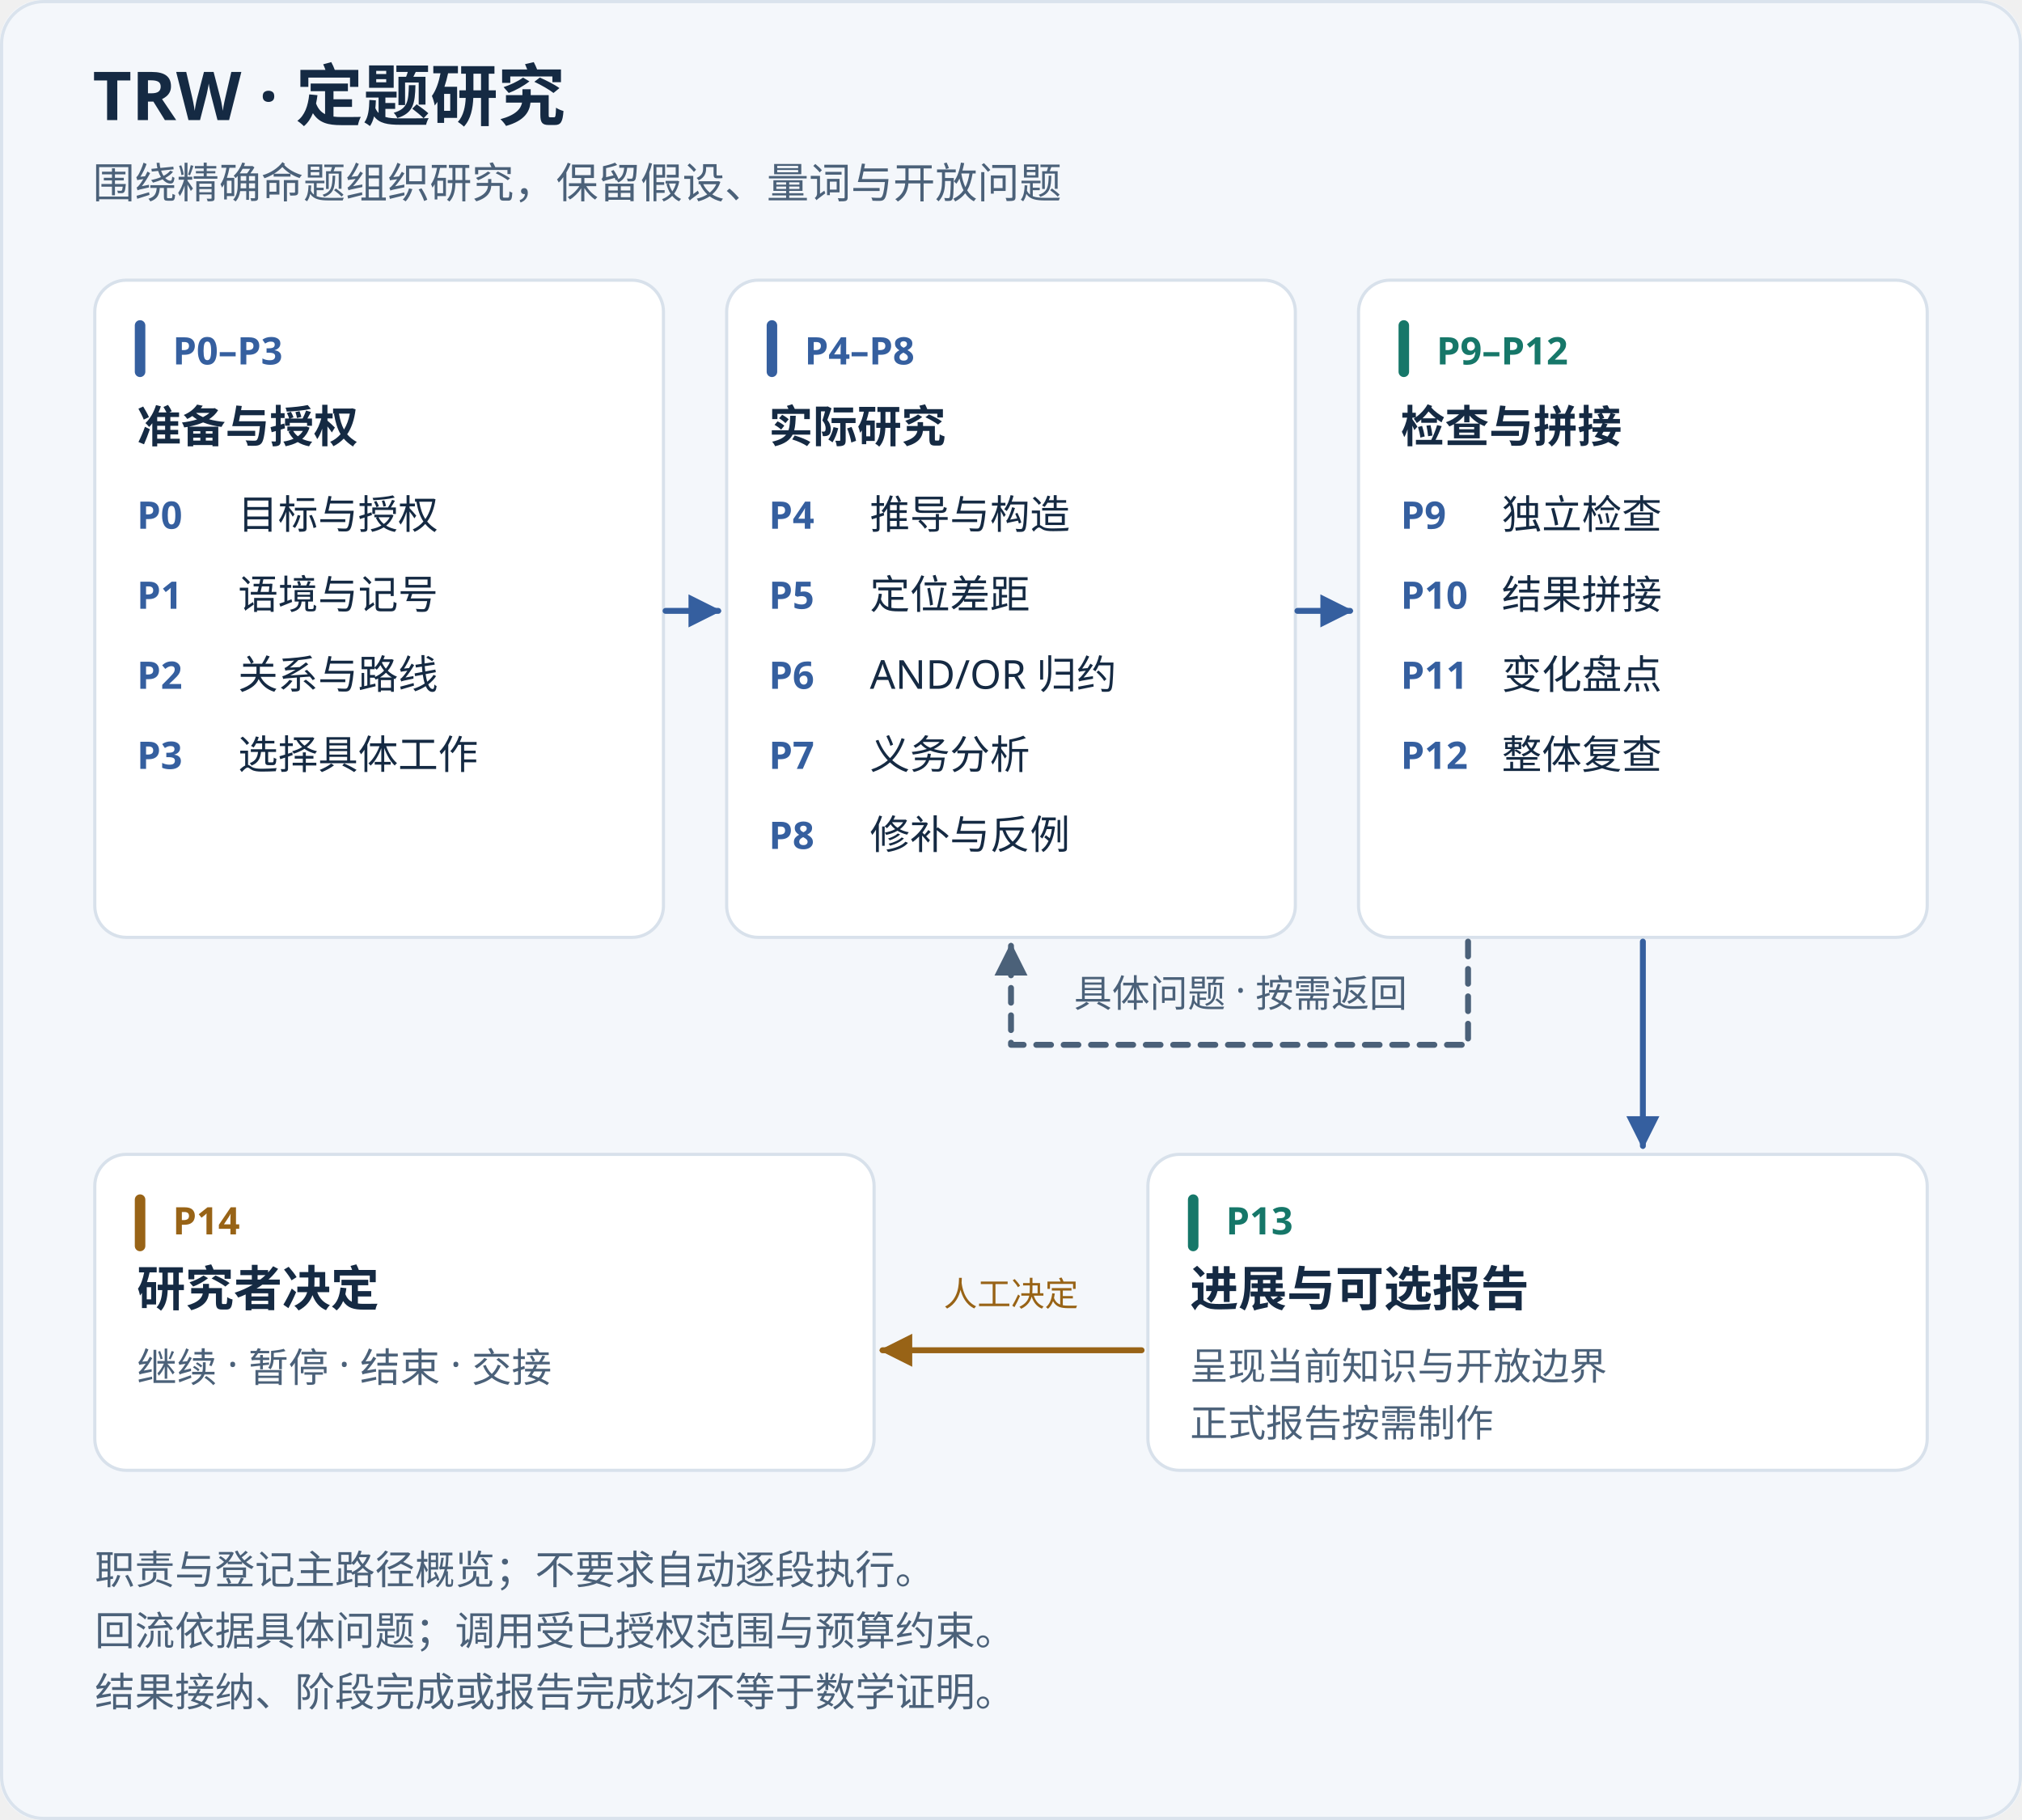
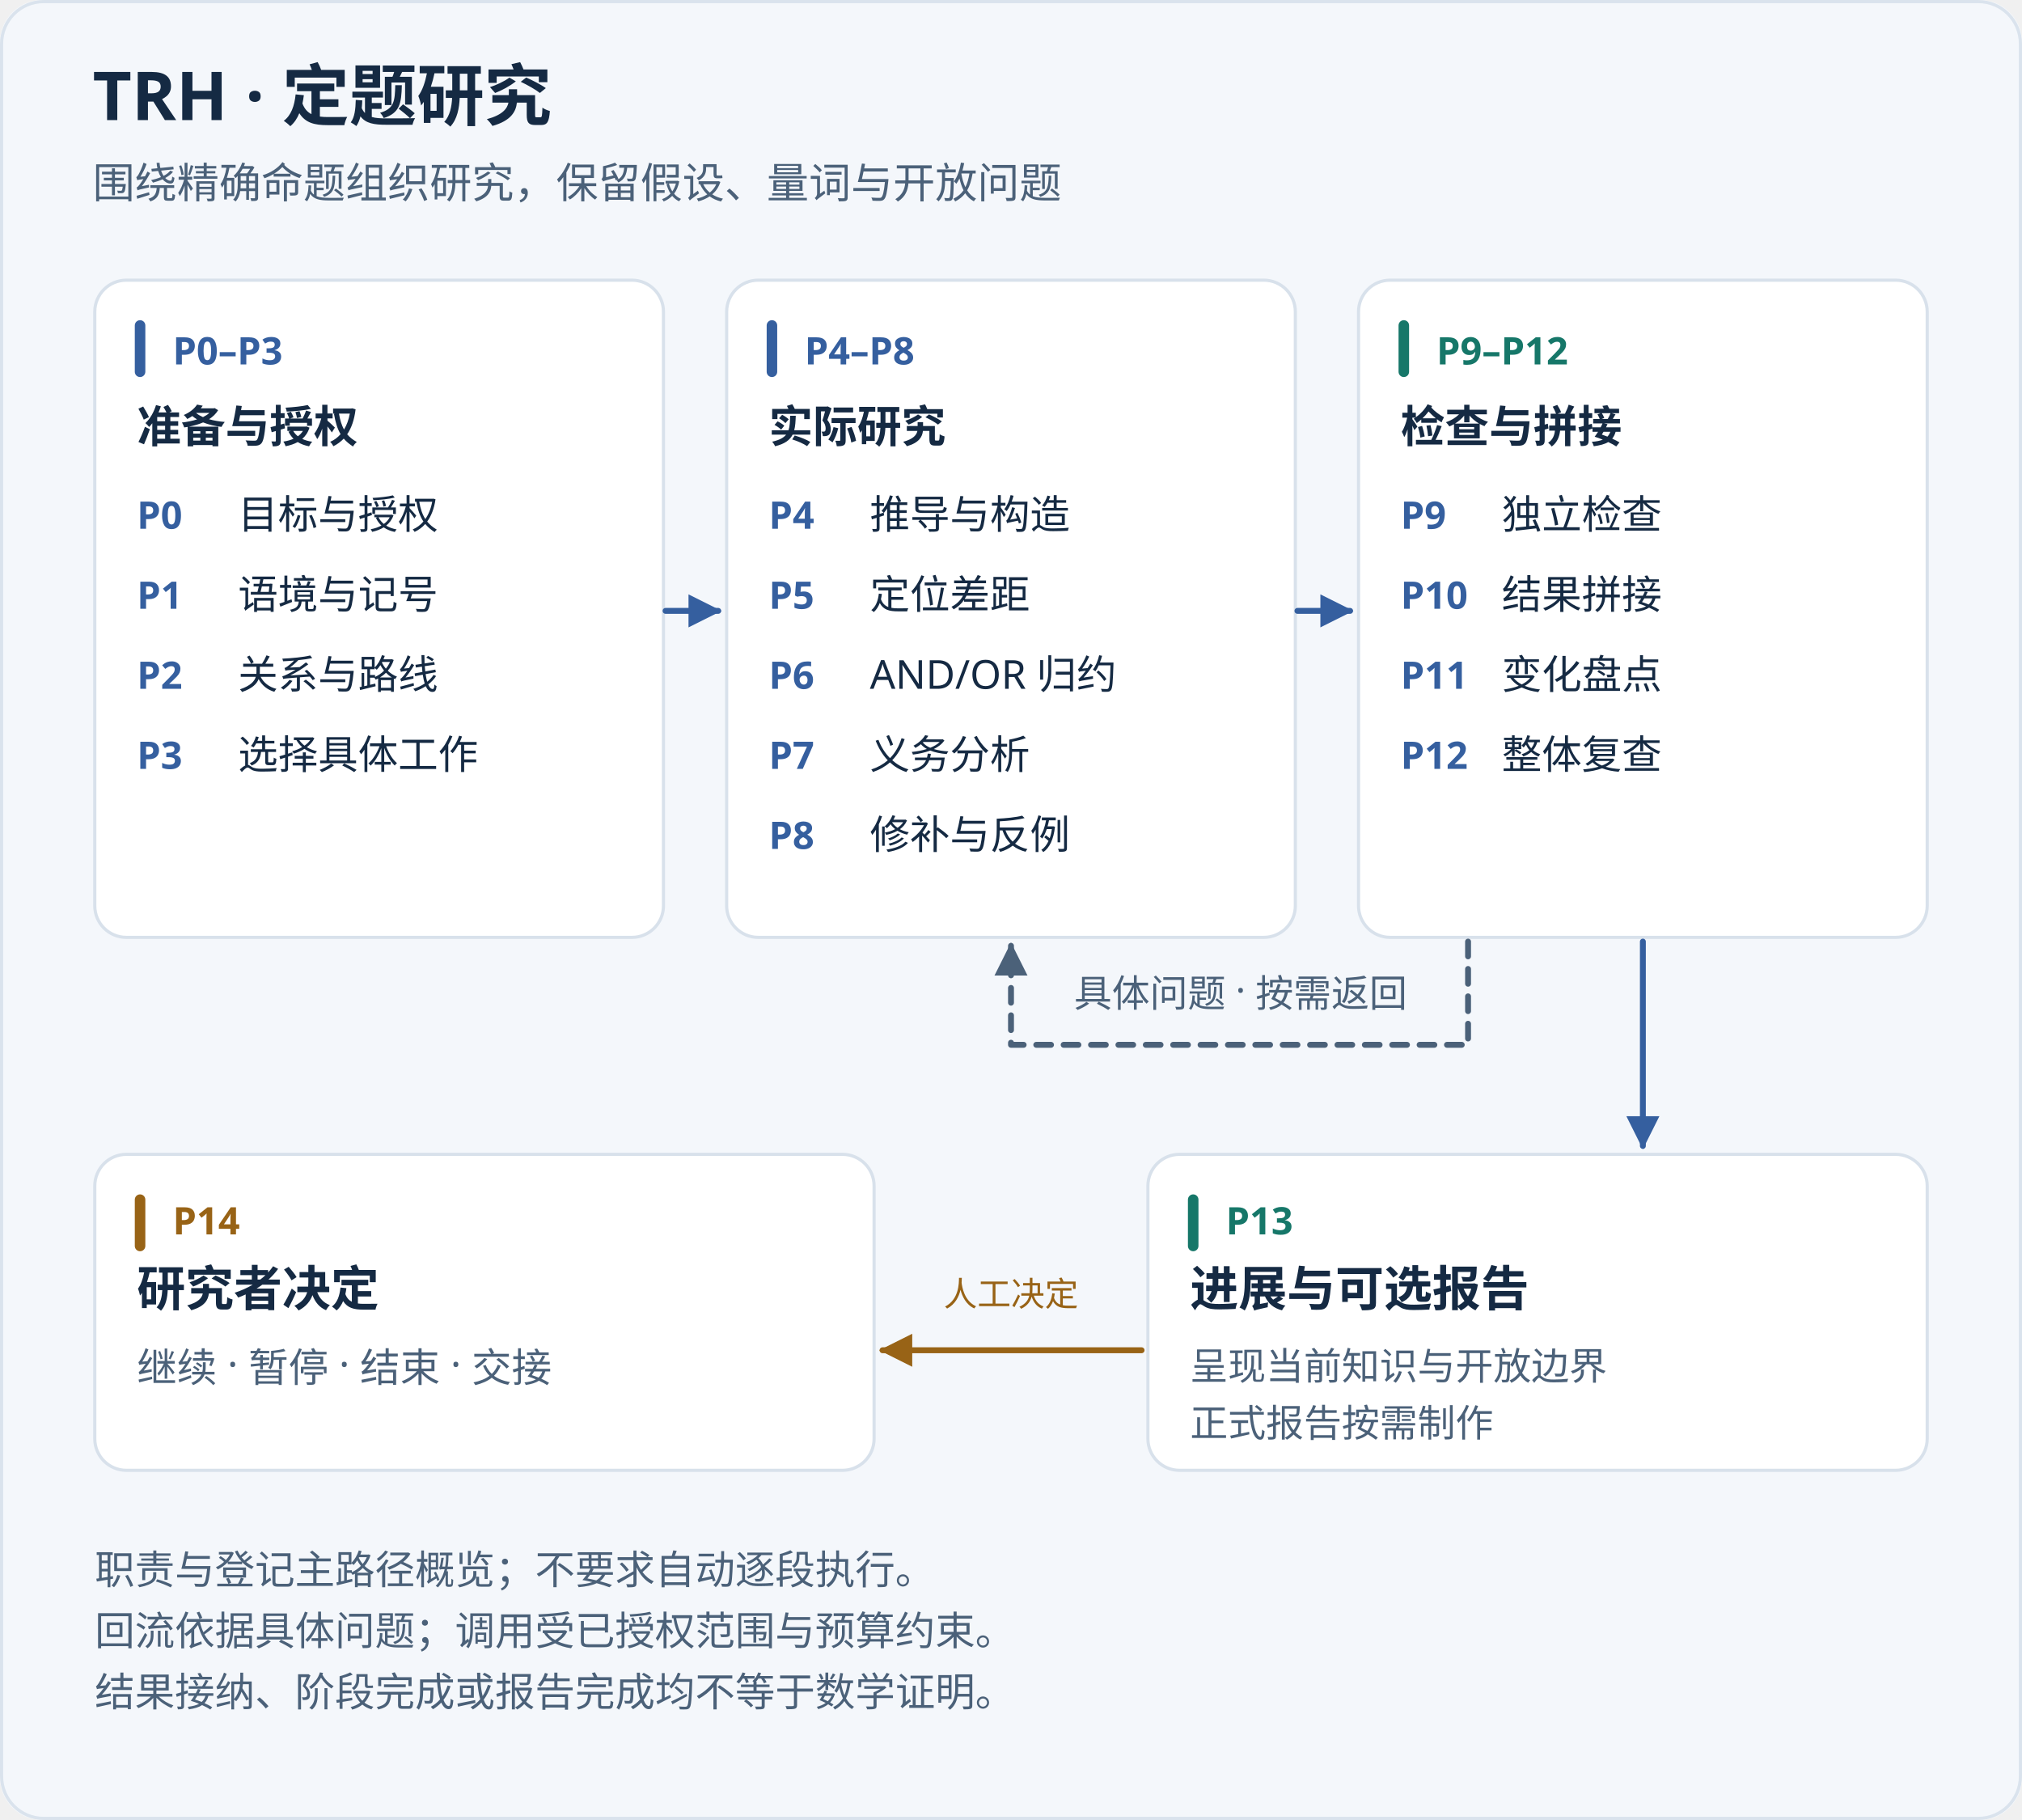
<svg xmlns="http://www.w3.org/2000/svg" width="960" height="864" viewBox="0 0 960 864" role="img" aria-labelledby="figure-title" lang="zh-CN">
  <defs>
    <marker id="arrow-main" viewBox="0 0 10 10" refX="8.2" refY="5" markerWidth="7" markerHeight="7" orient="auto-start-reverse">
      <path d="M 1 1 L 9 5 L 1 9 Z" fill="#355f9f" />
    </marker>
    <marker id="arrow-return" viewBox="0 0 10 10" refX="8.2" refY="5" markerWidth="7" markerHeight="7" orient="auto-start-reverse">
      <path d="M 1 1 L 9 5 L 1 9 Z" fill="#4b6179" />
    </marker>
    <marker id="arrow-human" viewBox="0 0 10 10" refX="8.2" refY="5" markerWidth="7" markerHeight="7" orient="auto-start-reverse">
      <path d="M 1 1 L 9 5 L 1 9 Z" fill="#986316" />
    </marker>
  </defs>
  <rect x="0" y="0" width="960" height="864" rx="20" fill="#f4f7fb" />
  <rect x="0.75" y="0.75" width="958.5" height="862.5" rx="20" fill="none" stroke="#dae3ed" stroke-width="1.5" />
-   <text x="44" y="57" font-family="Noto Sans, Noto Sans CJK SC, DejaVu Sans, sans-serif" font-size="32" font-weight="700" fill="#152a43" text-anchor="start">TRW · 定题研究</text>
+   <text x="44" y="57" font-family="Noto Sans, Noto Sans CJK SC, DejaVu Sans, sans-serif" font-size="32" font-weight="700" fill="#152a43" text-anchor="start">TRH · 定题研究</text>
  <text x="44" y="94" font-family="Noto Sans, Noto Sans CJK SC, DejaVu Sans, sans-serif" font-size="20" font-weight="400" fill="#4b6179" text-anchor="start">围绕精确命题组织研究，保留假设、量词与开放问题</text>
  <rect x="45" y="133" width="270" height="312" rx="15" fill="#ffffff" stroke="#d8e1eb" stroke-width="1.5" />
  <rect x="64" y="152" width="5" height="27" rx="2.5" fill="#355f9f" />
  <text x="82" y="173" font-family="Noto Sans, Noto Sans CJK SC, DejaVu Sans, sans-serif" font-size="18" font-weight="700" fill="#355f9f" text-anchor="start">P0–P3</text>
  <text x="65" y="210" font-family="Noto Sans, Noto Sans CJK SC, DejaVu Sans, sans-serif" font-size="21" font-weight="700" fill="#152a43" text-anchor="start">准备与授权</text>
  <text x="65" y="251" font-family="Noto Sans, Noto Sans CJK SC, DejaVu Sans, sans-serif" font-size="18" font-weight="700" fill="#355f9f" text-anchor="start">P0</text>
  <text x="113" y="251" font-family="Noto Sans, Noto Sans CJK SC, DejaVu Sans, sans-serif" font-size="19" font-weight="400" fill="#152a43" text-anchor="start">目标与授权</text>
  <text x="65" y="289" font-family="Noto Sans, Noto Sans CJK SC, DejaVu Sans, sans-serif" font-size="18" font-weight="700" fill="#355f9f" text-anchor="start">P1</text>
  <text x="113" y="289" font-family="Noto Sans, Noto Sans CJK SC, DejaVu Sans, sans-serif" font-size="19" font-weight="400" fill="#152a43" text-anchor="start">语境与记号</text>
  <text x="65" y="327" font-family="Noto Sans, Noto Sans CJK SC, DejaVu Sans, sans-serif" font-size="18" font-weight="700" fill="#355f9f" text-anchor="start">P2</text>
  <text x="113" y="327" font-family="Noto Sans, Noto Sans CJK SC, DejaVu Sans, sans-serif" font-size="19" font-weight="400" fill="#152a43" text-anchor="start">关系与路线</text>
  <text x="65" y="365" font-family="Noto Sans, Noto Sans CJK SC, DejaVu Sans, sans-serif" font-size="18" font-weight="700" fill="#355f9f" text-anchor="start">P3</text>
  <text x="113" y="365" font-family="Noto Sans, Noto Sans CJK SC, DejaVu Sans, sans-serif" font-size="19" font-weight="400" fill="#152a43" text-anchor="start">选择具体工作</text>
  <rect x="345" y="133" width="270" height="312" rx="15" fill="#ffffff" stroke="#d8e1eb" stroke-width="1.5" />
  <rect x="364" y="152" width="5" height="27" rx="2.5" fill="#355f9f" />
  <text x="382" y="173" font-family="Noto Sans, Noto Sans CJK SC, DejaVu Sans, sans-serif" font-size="18" font-weight="700" fill="#355f9f" text-anchor="start">P4–P8</text>
  <text x="365" y="210" font-family="Noto Sans, Noto Sans CJK SC, DejaVu Sans, sans-serif" font-size="21" font-weight="700" fill="#152a43" text-anchor="start">实际研究</text>
  <text x="365" y="251" font-family="Noto Sans, Noto Sans CJK SC, DejaVu Sans, sans-serif" font-size="18" font-weight="700" fill="#355f9f" text-anchor="start">P4</text>
  <text x="413" y="251" font-family="Noto Sans, Noto Sans CJK SC, DejaVu Sans, sans-serif" font-size="19" font-weight="400" fill="#152a43" text-anchor="start">推导与构造</text>
  <text x="365" y="289" font-family="Noto Sans, Noto Sans CJK SC, DejaVu Sans, sans-serif" font-size="18" font-weight="700" fill="#355f9f" text-anchor="start">P5</text>
  <text x="413" y="289" font-family="Noto Sans, Noto Sans CJK SC, DejaVu Sans, sans-serif" font-size="19" font-weight="400" fill="#152a43" text-anchor="start">定位差距</text>
  <text x="365" y="327" font-family="Noto Sans, Noto Sans CJK SC, DejaVu Sans, sans-serif" font-size="18" font-weight="700" fill="#355f9f" text-anchor="start">P6</text>
  <text x="413" y="327" font-family="Noto Sans, Noto Sans CJK SC, DejaVu Sans, sans-serif" font-size="19" font-weight="400" fill="#152a43" text-anchor="start">AND/OR 归约</text>
  <text x="365" y="365" font-family="Noto Sans, Noto Sans CJK SC, DejaVu Sans, sans-serif" font-size="18" font-weight="700" fill="#355f9f" text-anchor="start">P7</text>
  <text x="413" y="365" font-family="Noto Sans, Noto Sans CJK SC, DejaVu Sans, sans-serif" font-size="19" font-weight="400" fill="#152a43" text-anchor="start">义务分析</text>
  <text x="365" y="403" font-family="Noto Sans, Noto Sans CJK SC, DejaVu Sans, sans-serif" font-size="18" font-weight="700" fill="#355f9f" text-anchor="start">P8</text>
  <text x="413" y="403" font-family="Noto Sans, Noto Sans CJK SC, DejaVu Sans, sans-serif" font-size="19" font-weight="400" fill="#152a43" text-anchor="start">修补与反例</text>
  <rect x="645" y="133" width="270" height="312" rx="15" fill="#ffffff" stroke="#d8e1eb" stroke-width="1.5" />
  <rect x="664" y="152" width="5" height="27" rx="2.5" fill="#167769" />
  <text x="682" y="173" font-family="Noto Sans, Noto Sans CJK SC, DejaVu Sans, sans-serif" font-size="18" font-weight="700" fill="#167769" text-anchor="start">P9–P12</text>
  <text x="665" y="210" font-family="Noto Sans, Noto Sans CJK SC, DejaVu Sans, sans-serif" font-size="21" font-weight="700" fill="#152a43" text-anchor="start">检查与拼接</text>
  <text x="665" y="251" font-family="Noto Sans, Noto Sans CJK SC, DejaVu Sans, sans-serif" font-size="18" font-weight="700" fill="#355f9f" text-anchor="start">P9</text>
  <text x="713" y="251" font-family="Noto Sans, Noto Sans CJK SC, DejaVu Sans, sans-serif" font-size="19" font-weight="400" fill="#152a43" text-anchor="start">独立检查</text>
  <text x="665" y="289" font-family="Noto Sans, Noto Sans CJK SC, DejaVu Sans, sans-serif" font-size="18" font-weight="700" fill="#355f9f" text-anchor="start">P10</text>
  <text x="713" y="289" font-family="Noto Sans, Noto Sans CJK SC, DejaVu Sans, sans-serif" font-size="19" font-weight="400" fill="#152a43" text-anchor="start">结果拼接</text>
  <text x="665" y="327" font-family="Noto Sans, Noto Sans CJK SC, DejaVu Sans, sans-serif" font-size="18" font-weight="700" fill="#355f9f" text-anchor="start">P11</text>
  <text x="713" y="327" font-family="Noto Sans, Noto Sans CJK SC, DejaVu Sans, sans-serif" font-size="19" font-weight="400" fill="#152a43" text-anchor="start">变化盘点</text>
  <text x="665" y="365" font-family="Noto Sans, Noto Sans CJK SC, DejaVu Sans, sans-serif" font-size="18" font-weight="700" fill="#355f9f" text-anchor="start">P12</text>
  <text x="713" y="365" font-family="Noto Sans, Noto Sans CJK SC, DejaVu Sans, sans-serif" font-size="19" font-weight="400" fill="#152a43" text-anchor="start">整体复查</text>
  <path d="M 316 290 L 341 290" fill="none" stroke="#355f9f" stroke-width="2.8" stroke-linejoin="round" stroke-linecap="round" marker-end="url(#arrow-main)" />
  <path d="M 616 290 L 641 290" fill="none" stroke="#355f9f" stroke-width="2.8" stroke-linejoin="round" stroke-linecap="round" marker-end="url(#arrow-main)" />
  <path d="M 780 447 L 780 544" fill="none" stroke="#355f9f" stroke-width="2.8" stroke-linejoin="round" stroke-linecap="round" marker-end="url(#arrow-main)" />
  <path d="M 697 447 L 697 496 L 480 496 L 480 449" fill="none" stroke="#4b6179" stroke-width="2.8" stroke-linejoin="round" stroke-linecap="round" marker-end="url(#arrow-return)" stroke-dasharray="7 6" />
  <text x="589" y="478" font-family="Noto Sans, Noto Sans CJK SC, DejaVu Sans, sans-serif" font-size="18" font-weight="400" fill="#4b6179" text-anchor="middle">具体问题 · 按需返回</text>
  <rect x="545" y="548" width="370" height="150" rx="15" fill="#ffffff" stroke="#d8e1eb" stroke-width="1.5" />
  <rect x="564" y="567" width="5" height="27" rx="2.5" fill="#167769" />
  <text x="582" y="586" font-family="Noto Sans, Noto Sans CJK SC, DejaVu Sans, sans-serif" font-size="18" font-weight="700" fill="#167769" text-anchor="start">P13</text>
  <text x="565" y="620" font-family="Noto Sans, Noto Sans CJK SC, DejaVu Sans, sans-serif" font-size="23" font-weight="700" fill="#152a43" text-anchor="start">进展与可选报告</text>
  <text x="565" y="655" font-family="Noto Sans, Noto Sans CJK SC, DejaVu Sans, sans-serif" font-size="18" font-weight="400" fill="#4b6179" text-anchor="start">呈现当前知识与开放边界</text>
  <text x="565" y="682" font-family="Noto Sans, Noto Sans CJK SC, DejaVu Sans, sans-serif" font-size="18" font-weight="400" fill="#4b6179" text-anchor="start">正式报告按需制作</text>
  <rect x="45" y="548" width="370" height="150" rx="15" fill="#ffffff" stroke="#d8e1eb" stroke-width="1.5" />
  <rect x="64" y="567" width="5" height="27" rx="2.5" fill="#986316" />
  <text x="82" y="586" font-family="Noto Sans, Noto Sans CJK SC, DejaVu Sans, sans-serif" font-size="18" font-weight="700" fill="#986316" text-anchor="start">P14</text>
  <text x="65" y="620" font-family="Noto Sans, Noto Sans CJK SC, DejaVu Sans, sans-serif" font-size="23" font-weight="700" fill="#152a43" text-anchor="start">研究者决定</text>
  <text x="65" y="656" font-family="Noto Sans, Noto Sans CJK SC, DejaVu Sans, sans-serif" font-size="19" font-weight="400" fill="#4b6179" text-anchor="start">继续 · 暂停 · 结束 · 交接</text>
  <path d="M 542 641 L 419 641" fill="none" stroke="#986316" stroke-width="2.8" stroke-linejoin="round" stroke-linecap="round" marker-end="url(#arrow-human)" />
  <text x="480" y="620" font-family="Noto Sans, Noto Sans CJK SC, DejaVu Sans, sans-serif" font-size="16" font-weight="400" fill="#986316" text-anchor="middle">人工决定</text>
  <text x="45" y="752" font-family="Noto Sans, Noto Sans CJK SC, DejaVu Sans, sans-serif" font-size="19" font-weight="400" fill="#4b6179" text-anchor="start">职责与登记主路径概览；不要求自动逐段执行。</text>
  <text x="45" y="781" font-family="Noto Sans, Noto Sans CJK SC, DejaVu Sans, sans-serif" font-size="19" font-weight="400" fill="#4b6179" text-anchor="start">回流依据具体问题；调用受已授权范围与预算约束。</text>
  <text x="45" y="810" font-family="Noto Sans, Noto Sans CJK SC, DejaVu Sans, sans-serif" font-size="19" font-weight="400" fill="#4b6179" text-anchor="start">结果接纳、阶段完成或报告完成均不等于数学证明。</text>
</svg>
